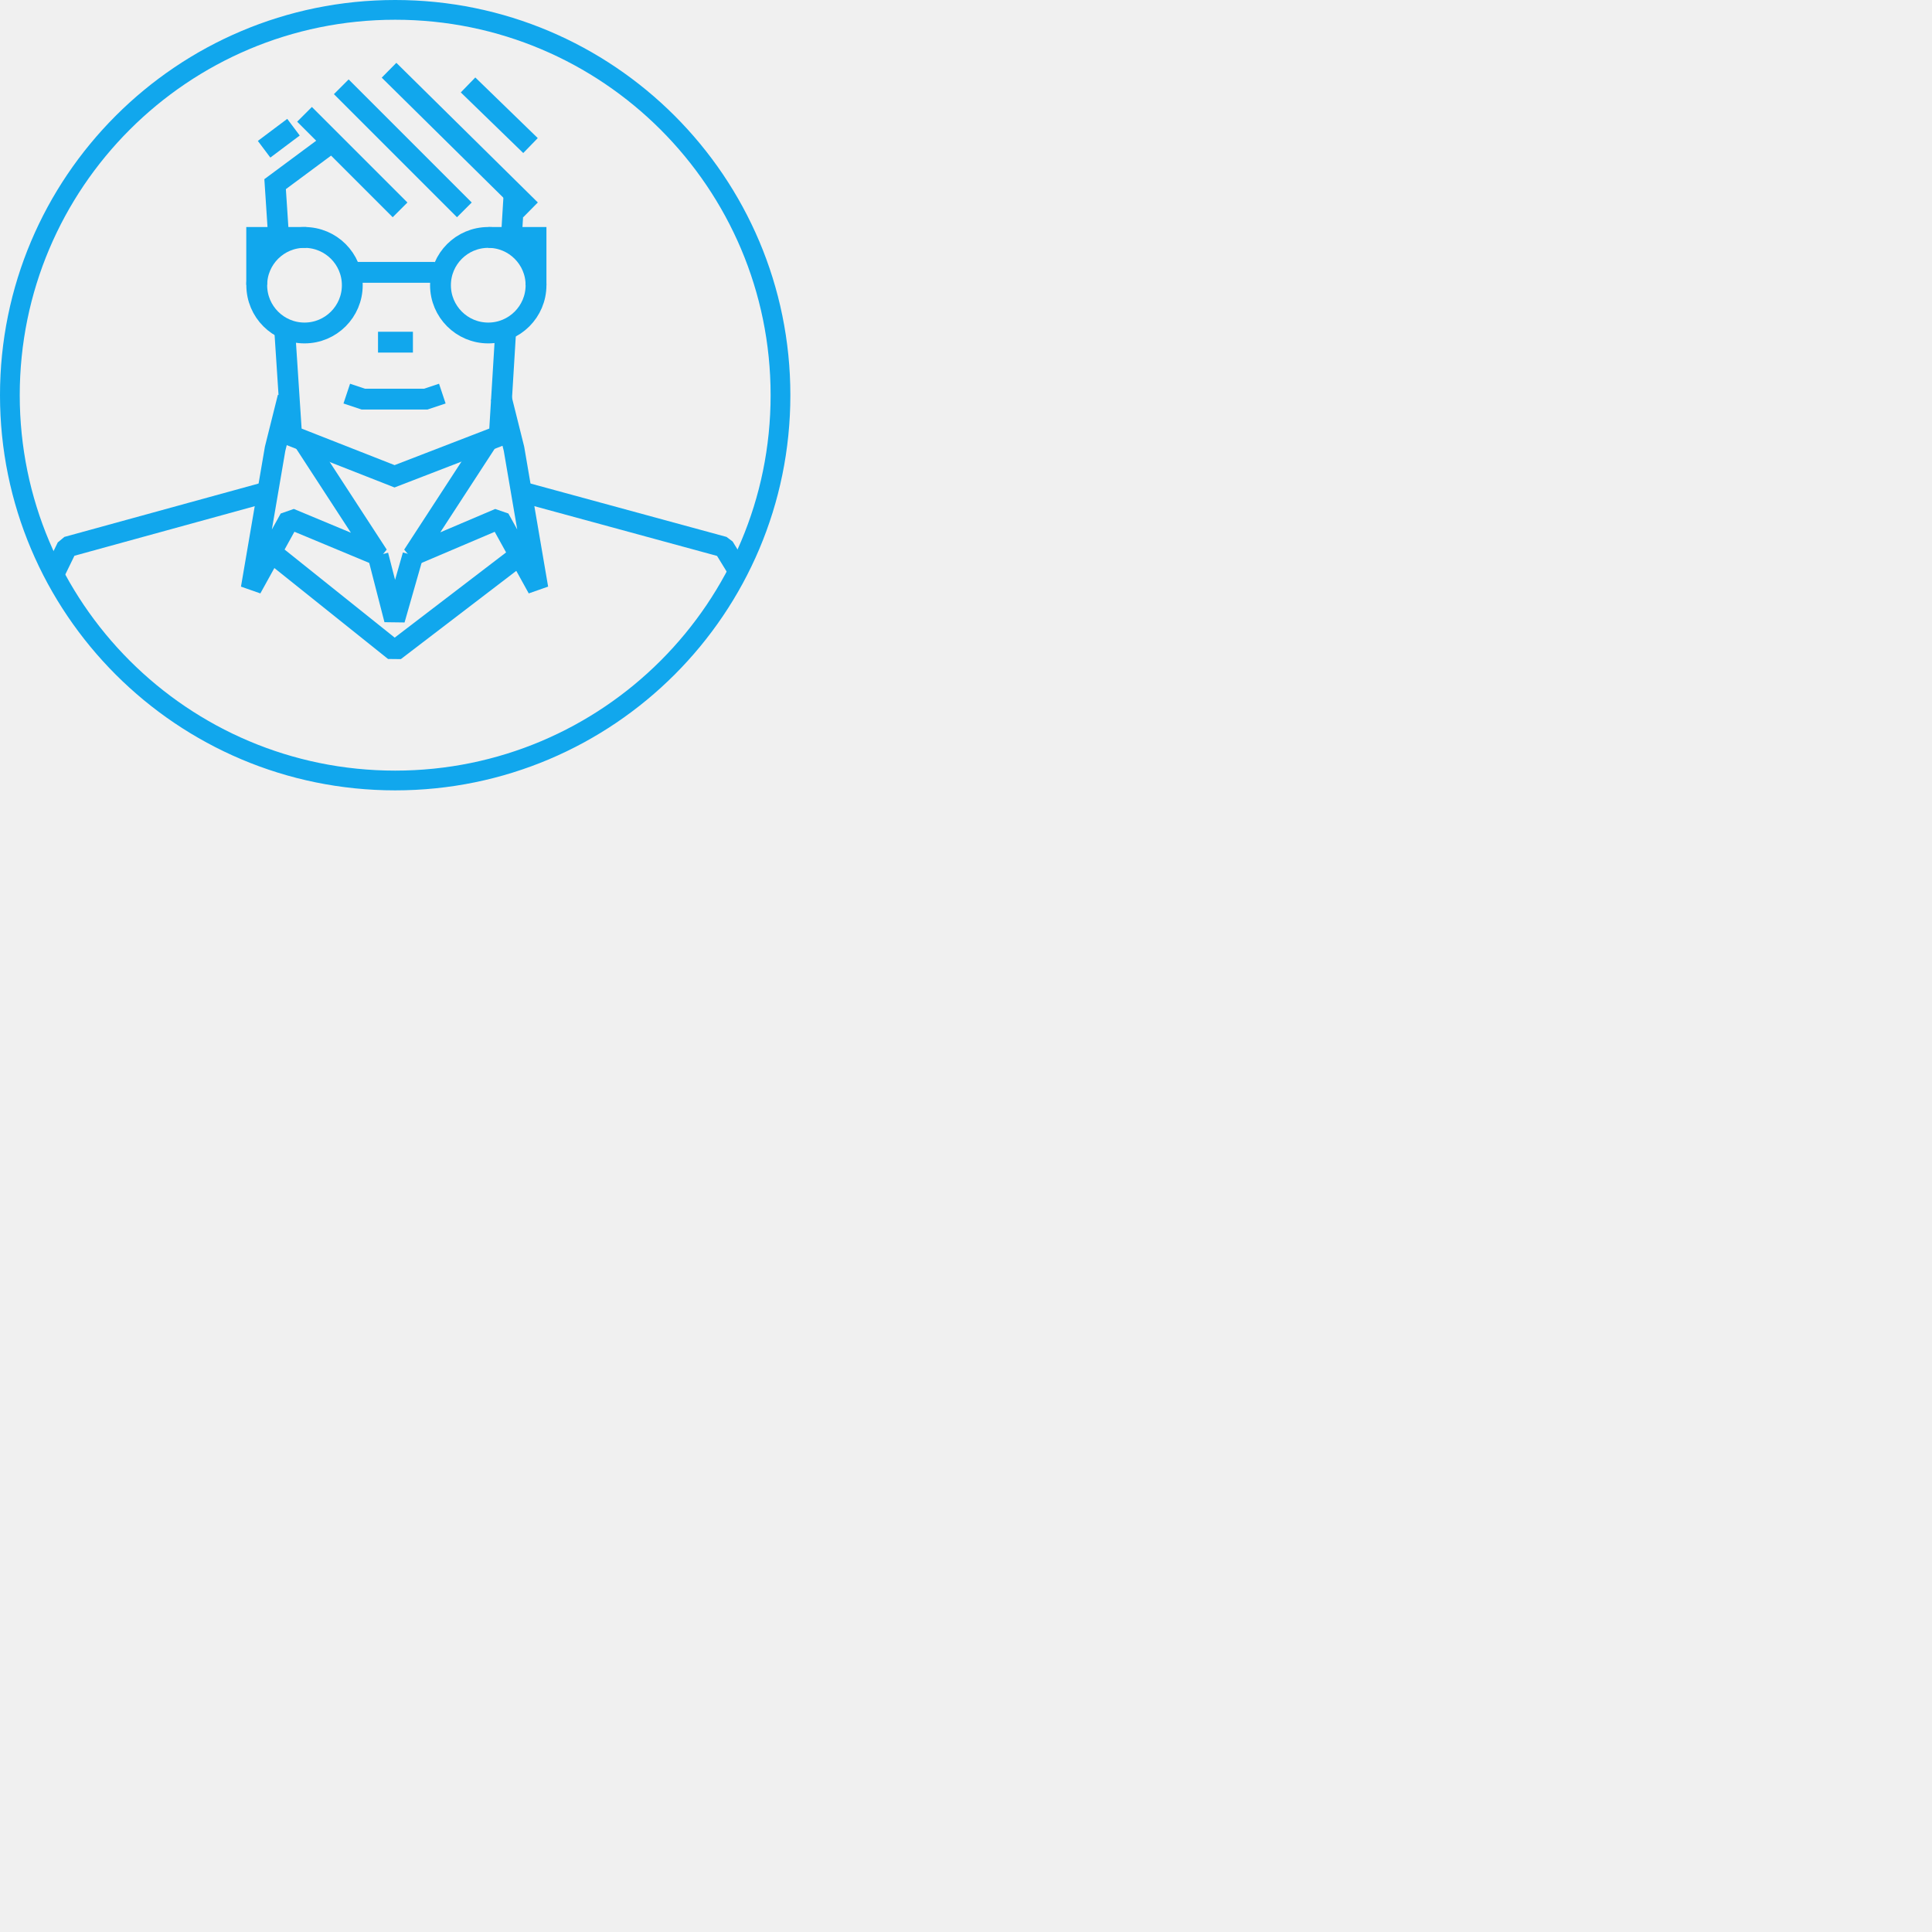
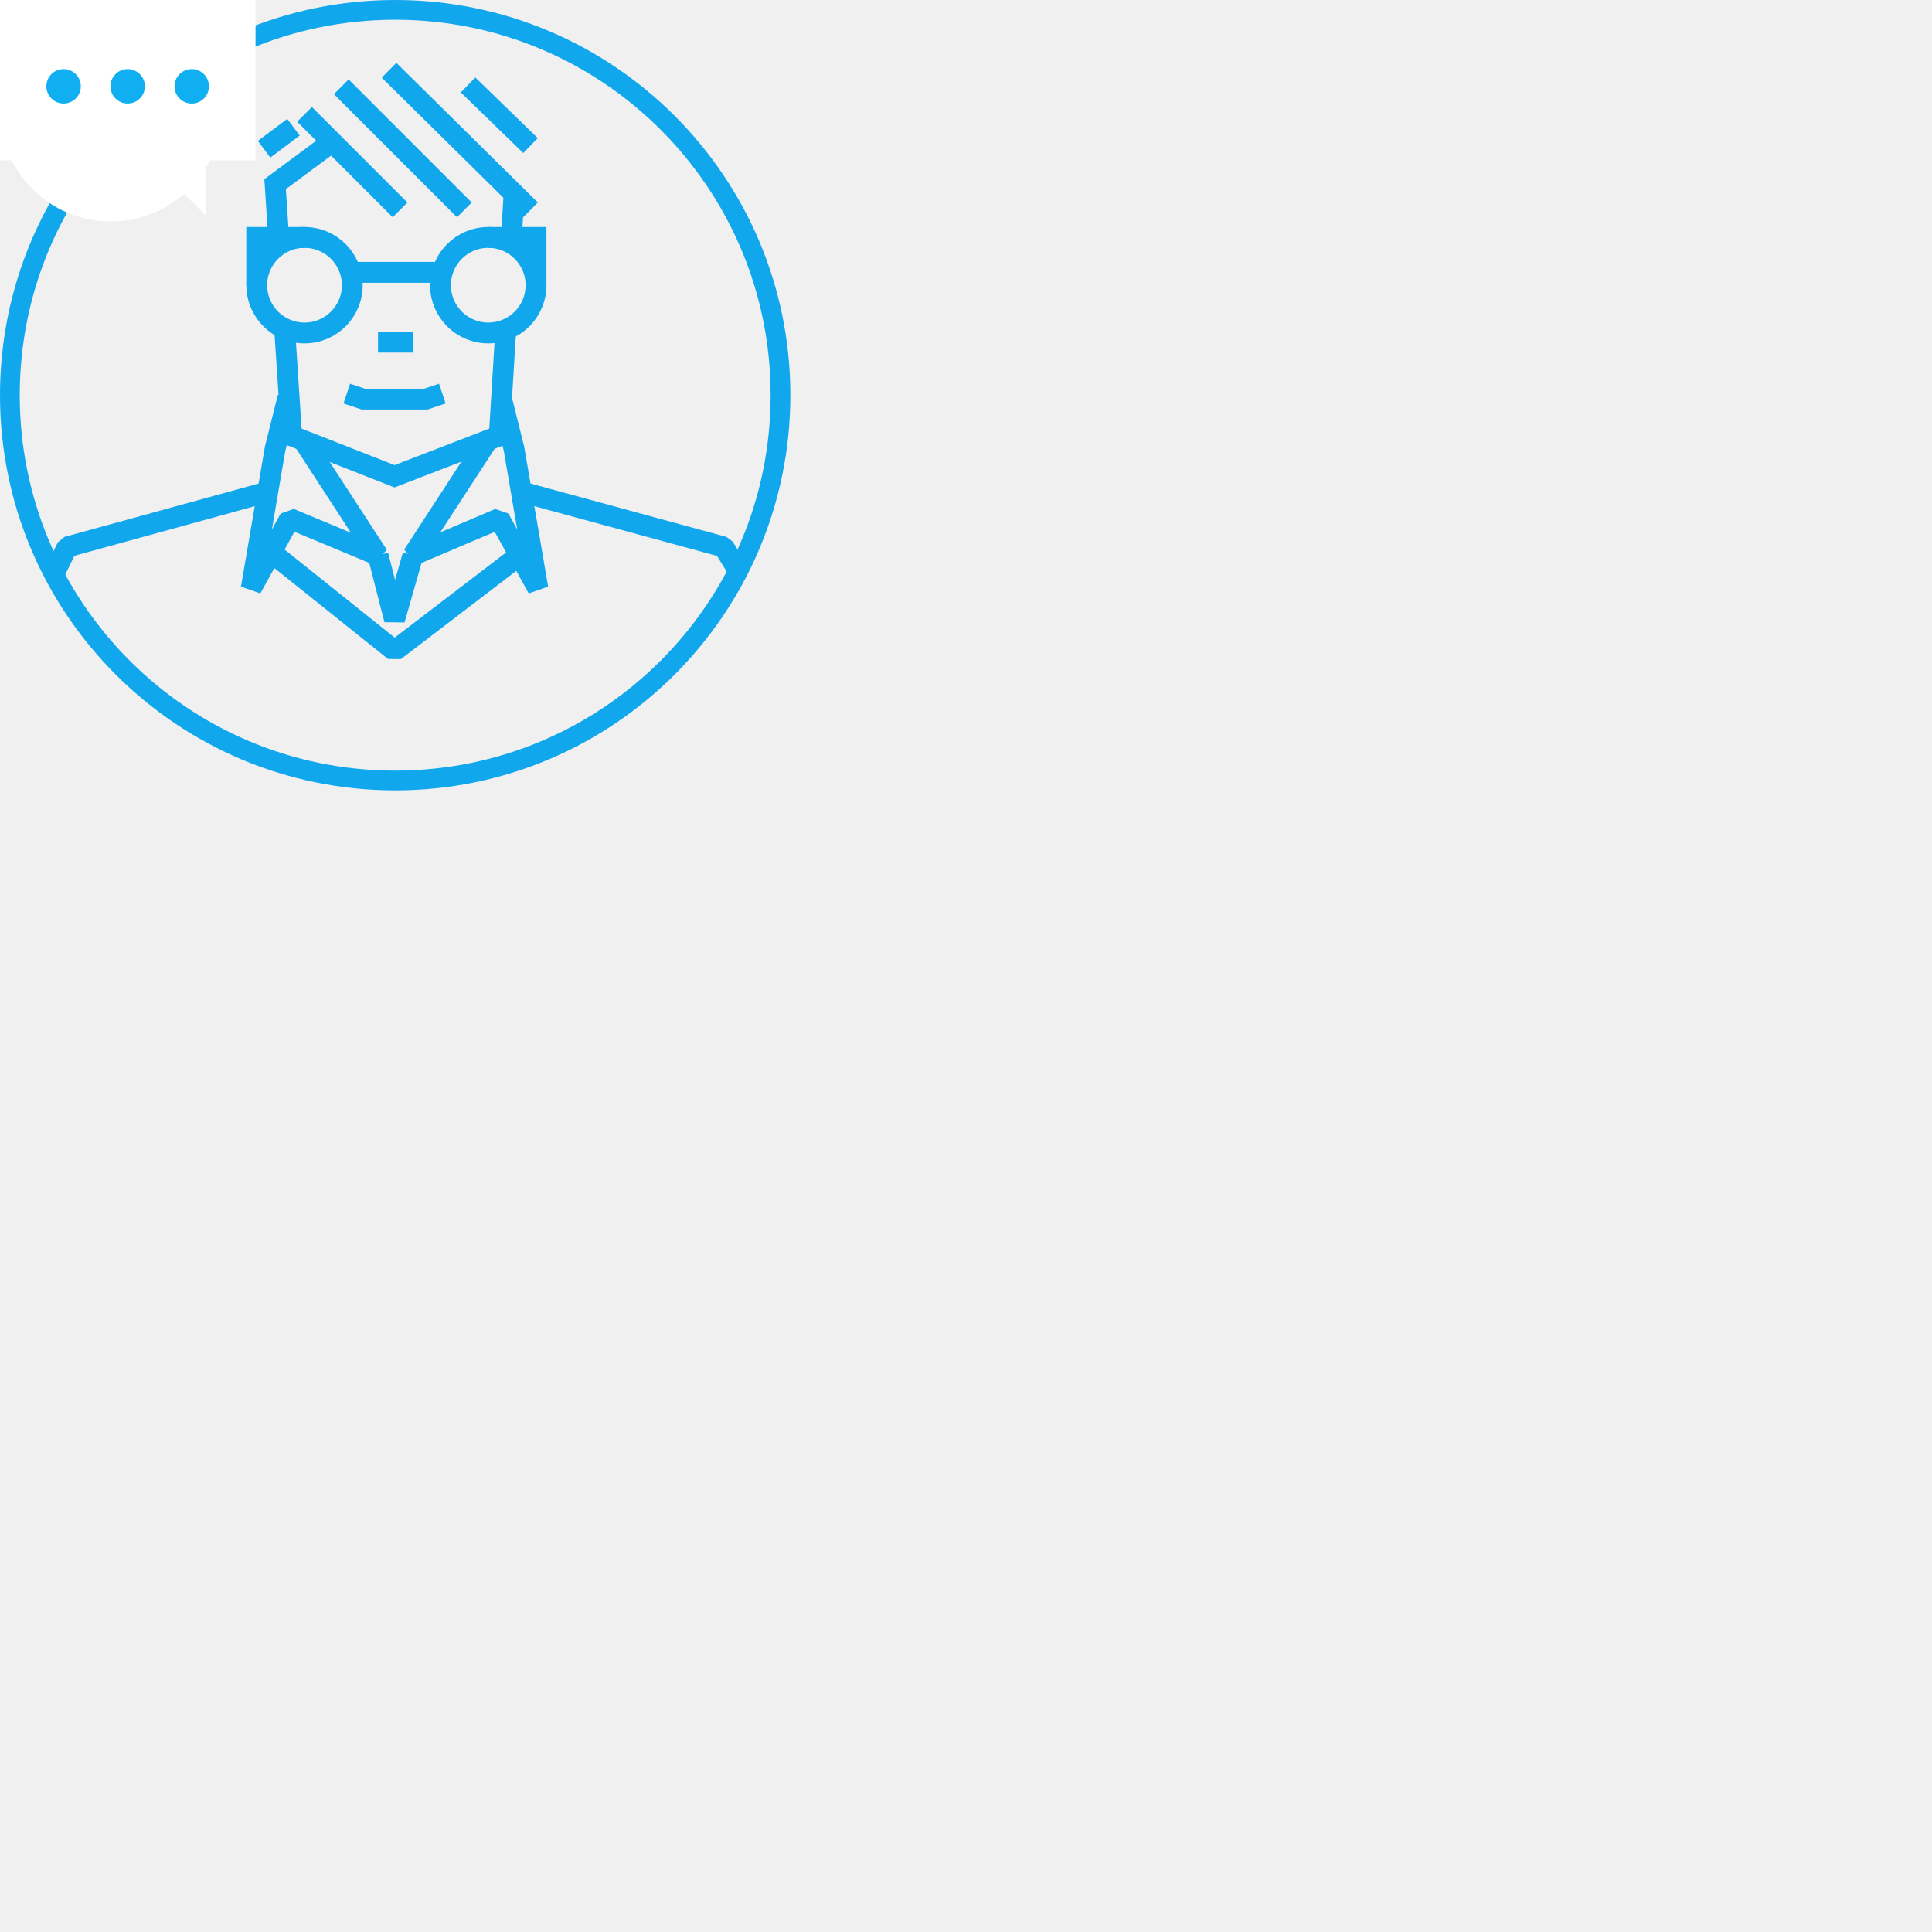
<svg xmlns="http://www.w3.org/2000/svg" version="1.1" id="Layer_1" x="0px" y="0px" viewBox="0 0 200 200" style="enable-background:new 0 0 200 200;" xml:space="preserve">
  <style type="text/css">
	.st0{fill:none;stroke:#11A7ED;stroke-width:2.044;stroke-linejoin:bevel;stroke-miterlimit:10;}
	.st1{fill:none;stroke:#11A7ED;stroke-width:2.156;stroke-miterlimit:10;}
	.st2{fill:none;stroke:#11A7ED;stroke-width:2.156;stroke-linejoin:bevel;stroke-miterlimit:10;}
+ 	.st3{fill:#FFFFFF;}
+ 	.st4{fill:#0FAFF1;}
</style>
  <g id="big-tickets-icon_x60_82x82">
    <circle class="st0" cx="40.909" cy="40.909" r="39.887" />
    <line class="st1" x1="42.745" y1="35.421" x2="39.132" y2="35.421" />
    <line class="st1" x1="31.524" y1="11.836" x2="41.414" y2="21.726" />
    <line class="st1" x1="35.328" y1="8.983" x2="48.071" y2="21.726" />
    <line class="st1" x1="40.273" y1="7.271" x2="54.918" y2="21.726" />
    <line class="st1" x1="54.918" y1="15.069" x2="48.452" y2="8.793" />
    <polyline class="st1" points="35.898,40.746 37.61,41.317 44.077,41.317 45.789,40.746  " />
    <line class="st1" x1="52.914" y1="24.996" x2="53.207" y2="20.205" />
    <polyline class="st1" points="29.465,34.05 30.192,45.121 40.843,49.306 51.685,45.121 52.361,34.054  " />
    <polyline class="st1" points="34.377,14.689 28.48,19.063 28.847,24.641  " />
    <line class="st1" x1="30.382" y1="13.167" x2="27.339" y2="15.45" />
    <path class="st1" d="M43.696,27.432" />
    <path class="st1" d="M44.838,32.948" />
    <line class="st1" x1="36.659" y1="28.193" x2="45.028" y2="28.193" />
    <polyline class="st1" points="50.544,24.579 55.489,24.579 55.489,29.515  " />
    <polyline class="st1" points="31.714,24.579 26.573,24.579 26.573,29.486  " />
    <path class="st1" d="M36.659,56.343" />
    <polyline class="st2" points="50.544,45.502 42.745,57.484 51.685,53.68 55.679,60.908 53.207,46.453 51.875,41.127  " />
    <polyline class="st2" points="31.333,45.502 39.132,57.484 30.002,53.68 26.008,60.908 28.48,46.453 29.812,41.127  " />
    <polyline class="st2" points="42.745,57.484 40.843,64.141 39.132,57.484  " />
    <polyline class="st2" points="27.339,51.017 6.95,56.621 5.558,59.477  " />
    <polyline class="st2" points="54.348,51.017 74.924,56.621 76.48,59.156  " />
    <polyline class="st2" points="28.48,57.484 40.843,67.375 53.777,57.484  " />
    <circle class="st1" cx="31.524" cy="29.525" r="4.945" />
    <circle class="st1" cx="50.544" cy="29.525" r="4.945" />
  </g>
+   <g id="ticket-closed_x60_23x23">
+     <circle class="st3" cx="11.466" cy="11.466" r="11.466" />
+     <g>
+       <path class="st4" d="M10.011,16.231c-0.23,0-0.44-0.045-0.63-0.135c-0.19-0.09-0.37-0.21-0.54-0.36l-3.18-3.194    c-0.16-0.16-0.28-0.343-0.36-0.548s-0.12-0.412-0.12-0.622s0.04-0.415,0.12-0.615s0.2-0.375,0.36-0.525    c0.159-0.159,0.342-0.282,0.547-0.367s0.413-0.128,0.623-0.128s0.415,0.043,0.615,0.128c0.199,0.085,0.38,0.208,0.539,0.367    l2.025,2.025l5.115-5.13c0.16-0.16,0.34-0.28,0.54-0.36s0.407-0.12,0.622-0.12s0.423,0.04,0.623,0.12    c0.199,0.08,0.38,0.2,0.54,0.36c0.159,0.16,0.277,0.34,0.353,0.54c0.074,0.2,0.112,0.407,0.112,0.622    c0,0.216-0.038,0.423-0.112,0.623c-0.075,0.2-0.193,0.38-0.353,0.54l-6.285,6.284c-0.15,0.15-0.322,0.271-0.518,0.36    S10.241,16.231,10.011,16.231z" />
+     </g>
+   </g>
+   <g id="ticket-open_x60_27x23">
+     <rect class="st3" width="26.452" height="16.599" />
+     <polygon class="st3" points="15.199,16.209 21.287,22.297 21.287,15.516  " />
+     <circle class="st4" cx="6.583" cy="8.934" r="1.783" />
+     <circle class="st4" cx="13.216" cy="8.934" r="1.783" />
+     <circle class="st4" cx="19.848" cy="8.934" r="1.783" />
+   </g>
</svg>
